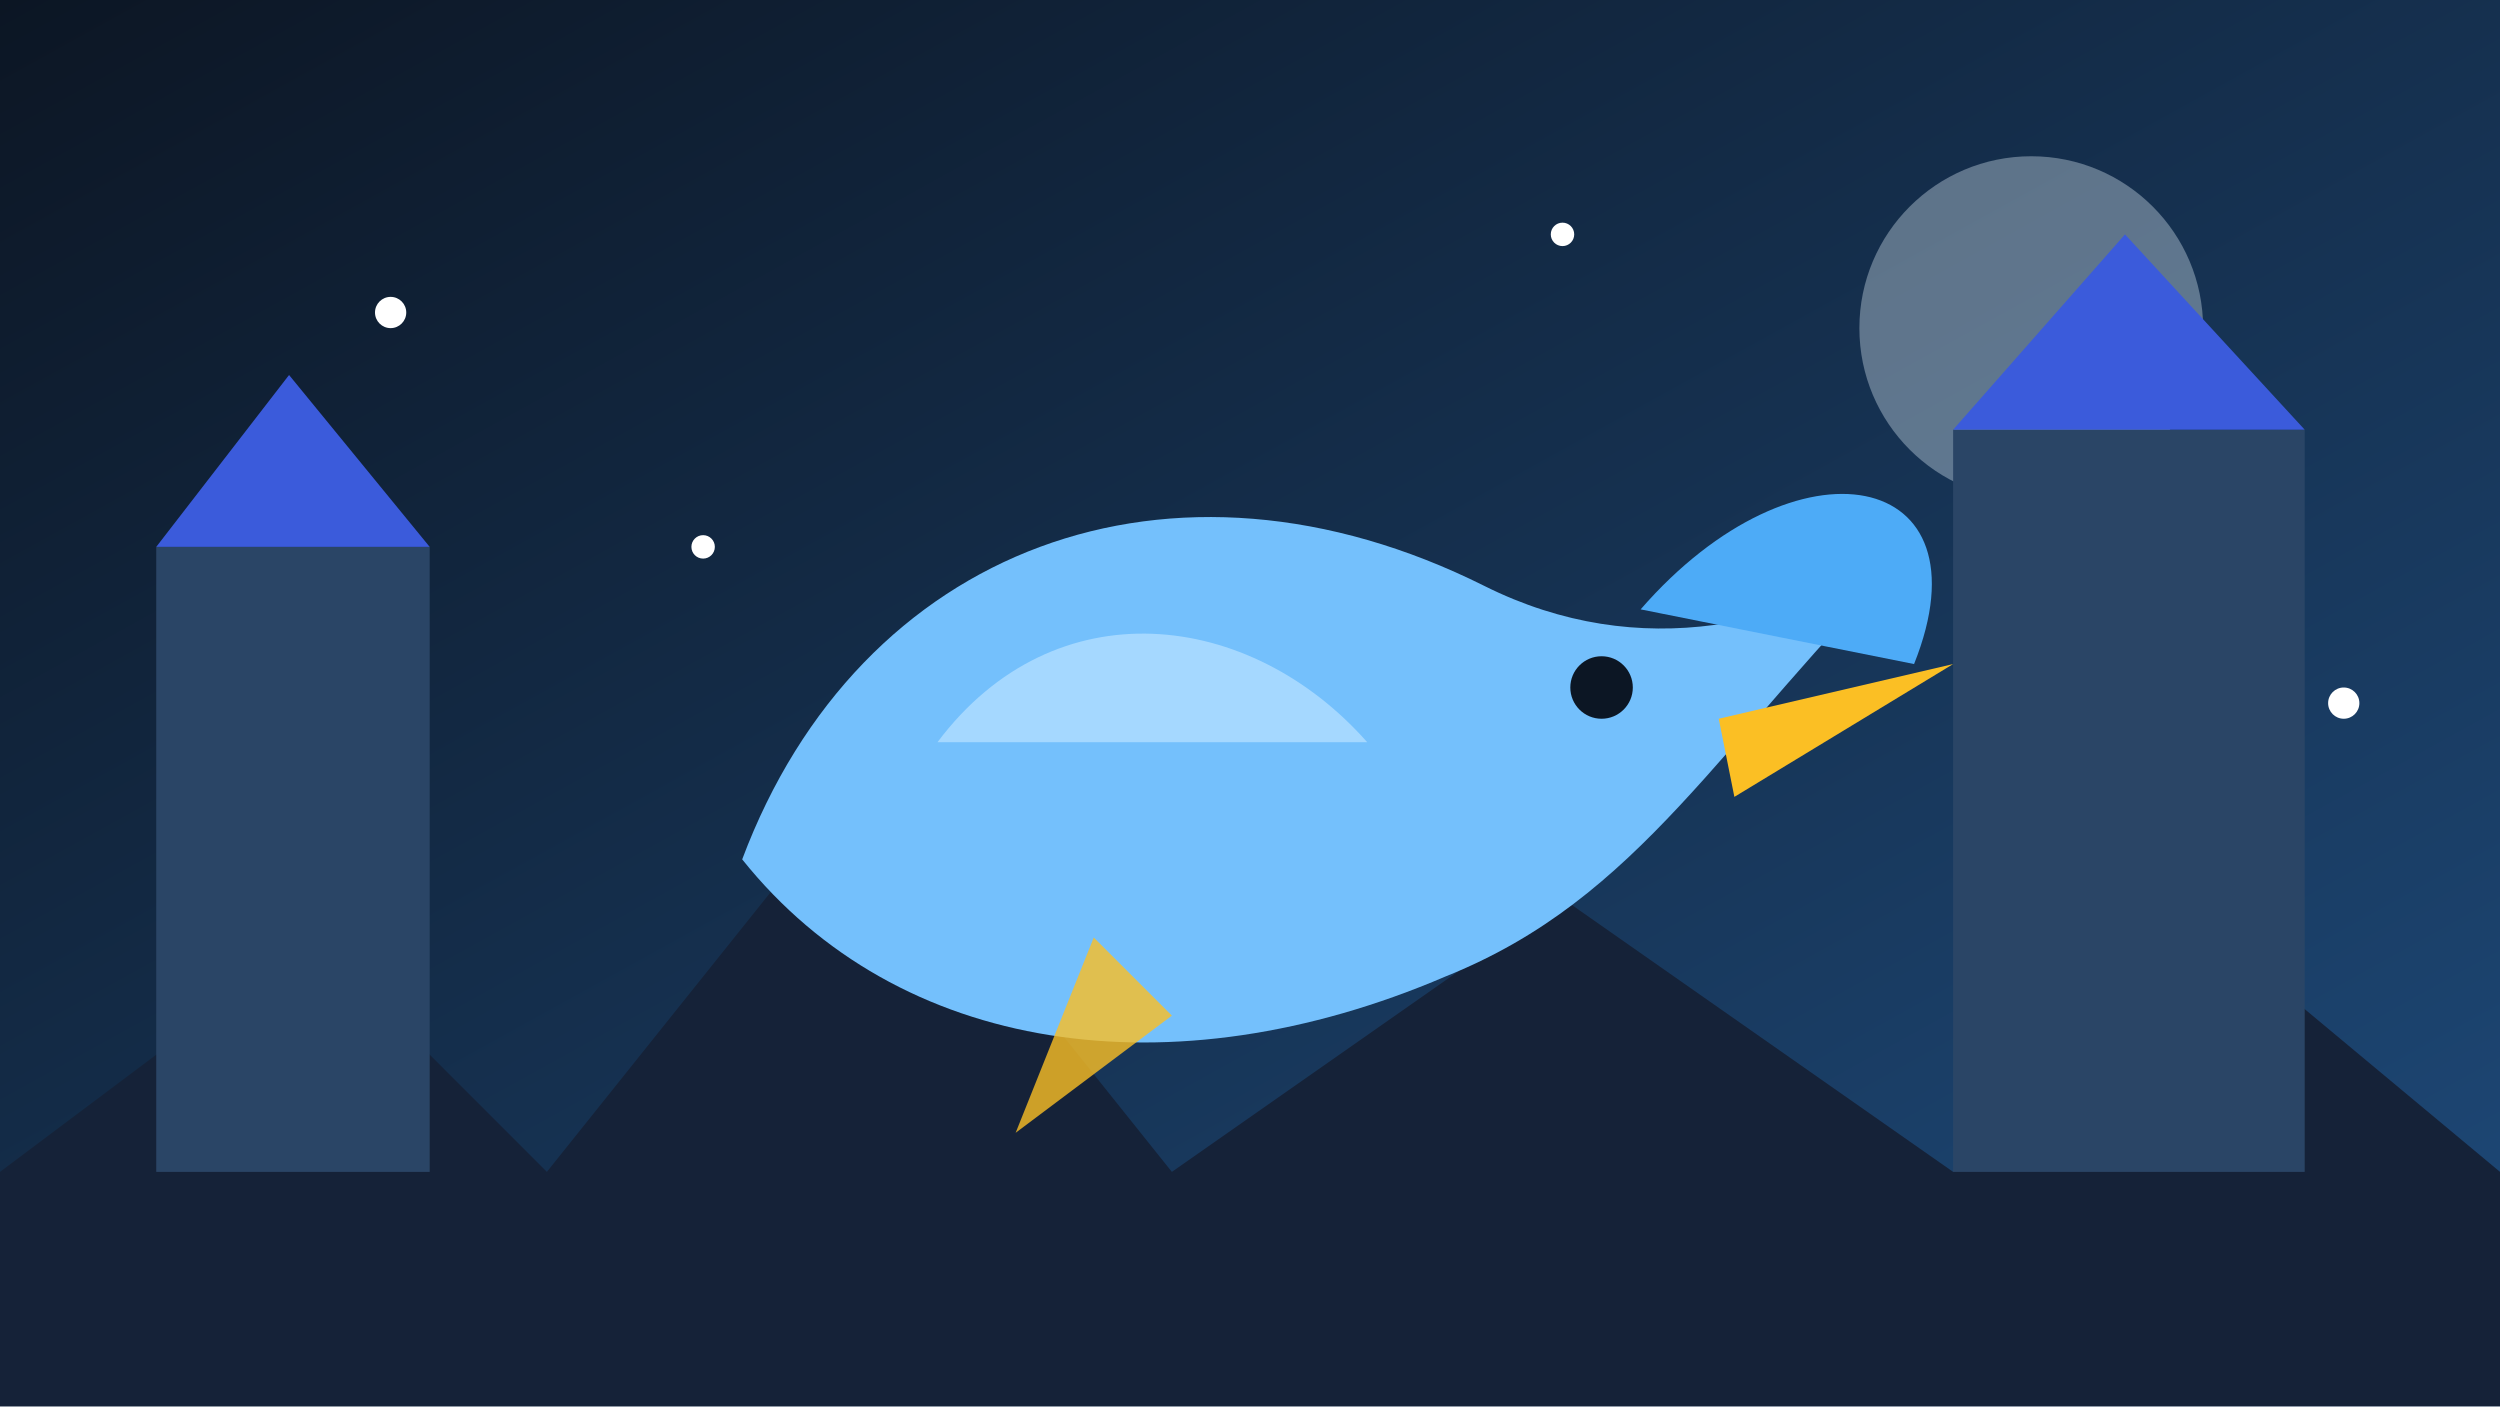
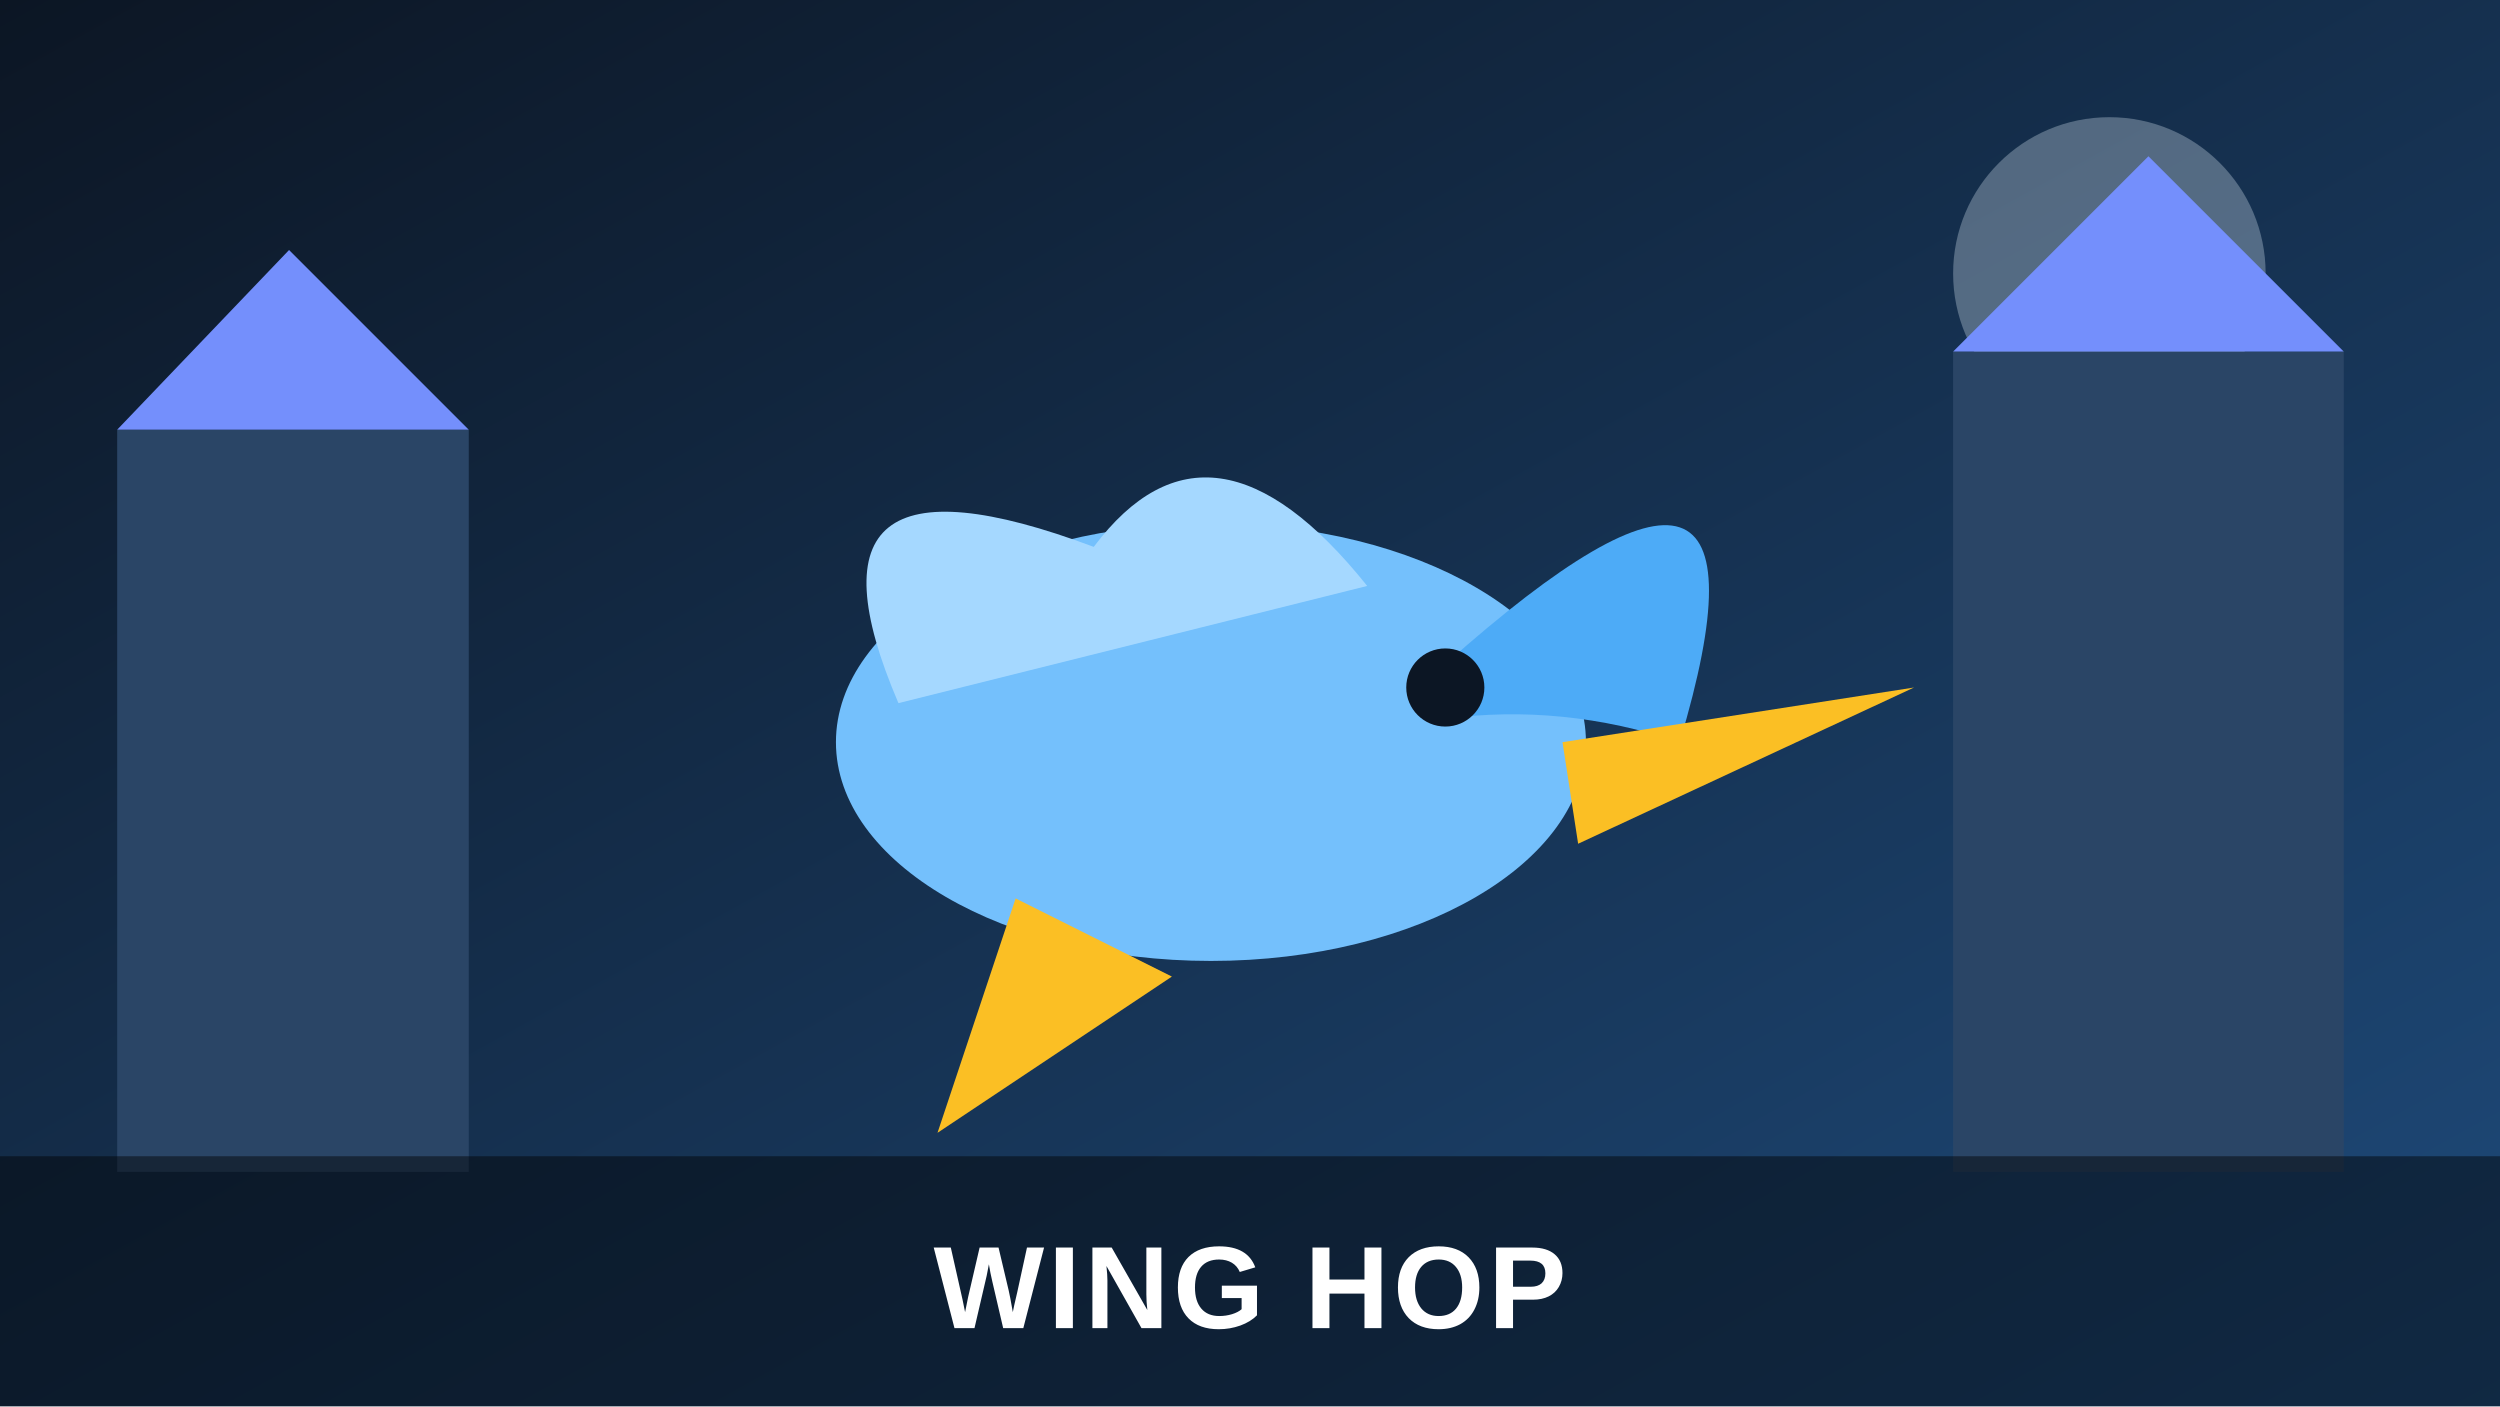
<svg xmlns="http://www.w3.org/2000/svg" viewBox="0 0 320 180" role="img" aria-hidden="true">
  <defs>
    <linearGradient id="g" x1="0" y1="0" x2="1" y2="1">
      <stop offset="0%" stop-color="#0c1624" />
      <stop offset="100%" stop-color="#1e4a7a" />
    </linearGradient>
  </defs>
  <rect width="320" height="180" fill="url(#g)" />
-   <circle cx="260" cy="42" r="22" fill="#e7f5ff" opacity="0.35" />
-   <circle cx="50" cy="40" r="2" fill="#fff" />
-   <circle cx="90" cy="70" r="1.5" fill="#fff" />
-   <circle cx="200" cy="30" r="1.5" fill="#fff" />
-   <circle cx="300" cy="90" r="2" fill="#fff" />
-   <path d="M0 150 L40 120 L70 150 L110 100 L150 150 L200 115 L250 150 L290 125 L320 150 L320 180 L0 180 Z" fill="#152238" />
-   <path d="M20 150 V70 H55 V150 Z" fill="#2a4566" />
-   <path d="M20 70 L37 48 L55 70 Z" fill="#3b5bdb" />
-   <path d="M250 150 V55 H295 V150 Z" fill="#2a4566" />
-   <path d="M250 55 L272 30 L295 55 Z" fill="#3b5bdb" />
-   <path d="M95 110 C110 70, 150 55, 190 75 C210 85, 230 80, 245 70 C220 95, 210 115, 185 125 C150 140, 115 135, 95 110 Z" fill="#74c0fc" />
-   <path d="M120 95 C135 75, 160 78, 175 95" fill="#a5d8ff" />
-   <path d="M210 78 C230 55, 255 60, 245 85" fill="#4dabf7" />
-   <circle cx="205" cy="88" r="4" fill="#0c1624" />
-   <path d="M220 92 L250 85 L222 102 Z" fill="#fbbf24" />
-   <path d="M140 120 L130 145 L150 130 Z" fill="#fbbf24" opacity="0.8" />
+   <circle cx="270" cy="35" r="20" fill="#e7f5ff" opacity="0.3" />
+   <path d="M15 150 V55 H60 V150" fill="#2a4566" />
+   <path d="M15 55 L37 32 L60 55" fill="#748ffc" />
+   <path d="M250 150 V45 H300 V150" fill="#2a4566" />
+   <path d="M250 45 L275 20 L300 45" fill="#748ffc" />
+   <ellipse cx="155" cy="95" rx="48" ry="28" fill="#74c0fc" />
+   <path d="M115 90 Q100 55 140 70 Q155 50 175 75 Z" fill="#a5d8ff" />
+   <path d="M185 85 Q230 45 215 95 Q200 90 185 92 Z" fill="#4dabf7" />
+   <circle cx="185" cy="88" r="5" fill="#0c1624" />
+   <path d="M200 95 L245 88 L202 108 Z" fill="#fbbf24" />
+   <path d="M130 115 L120 145 L150 125" fill="#fbbf24" />
+   <rect x="0" y="148" width="320" height="32" fill="#000" opacity="0.45" />
+   <text x="160" y="170" text-anchor="middle" font-size="15" font-weight="700" fill="#fff" font-family="Segoe UI,Arial,sans-serif" letter-spacing="0.5">WING HOP</text>
</svg>
